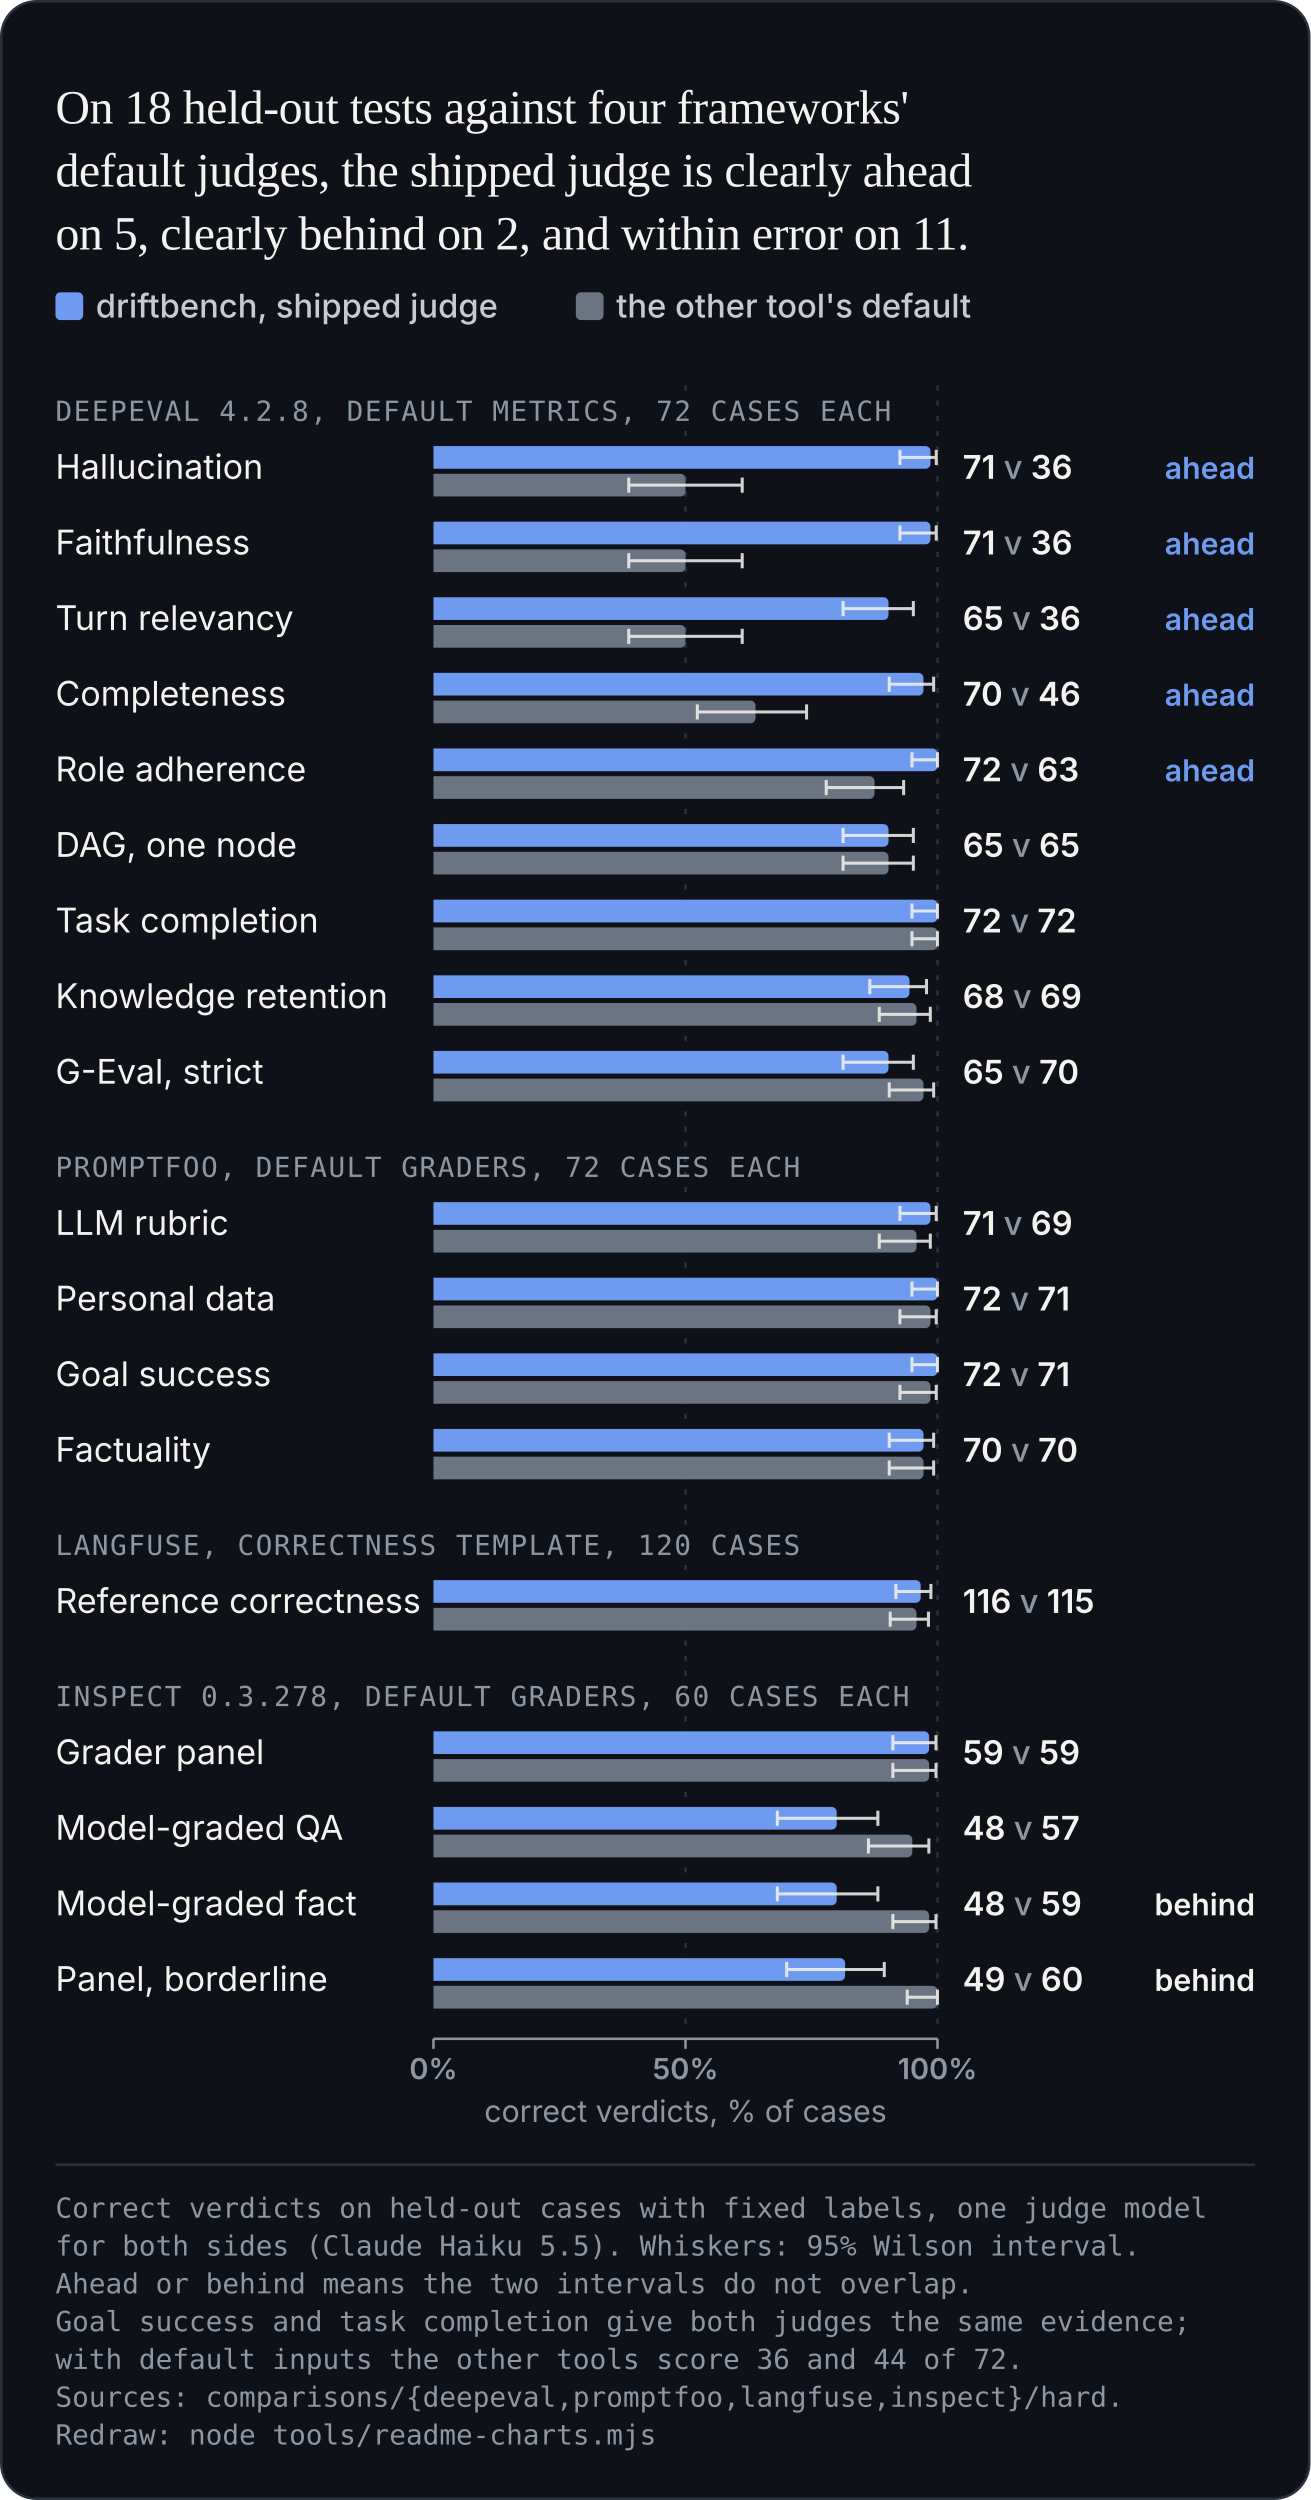
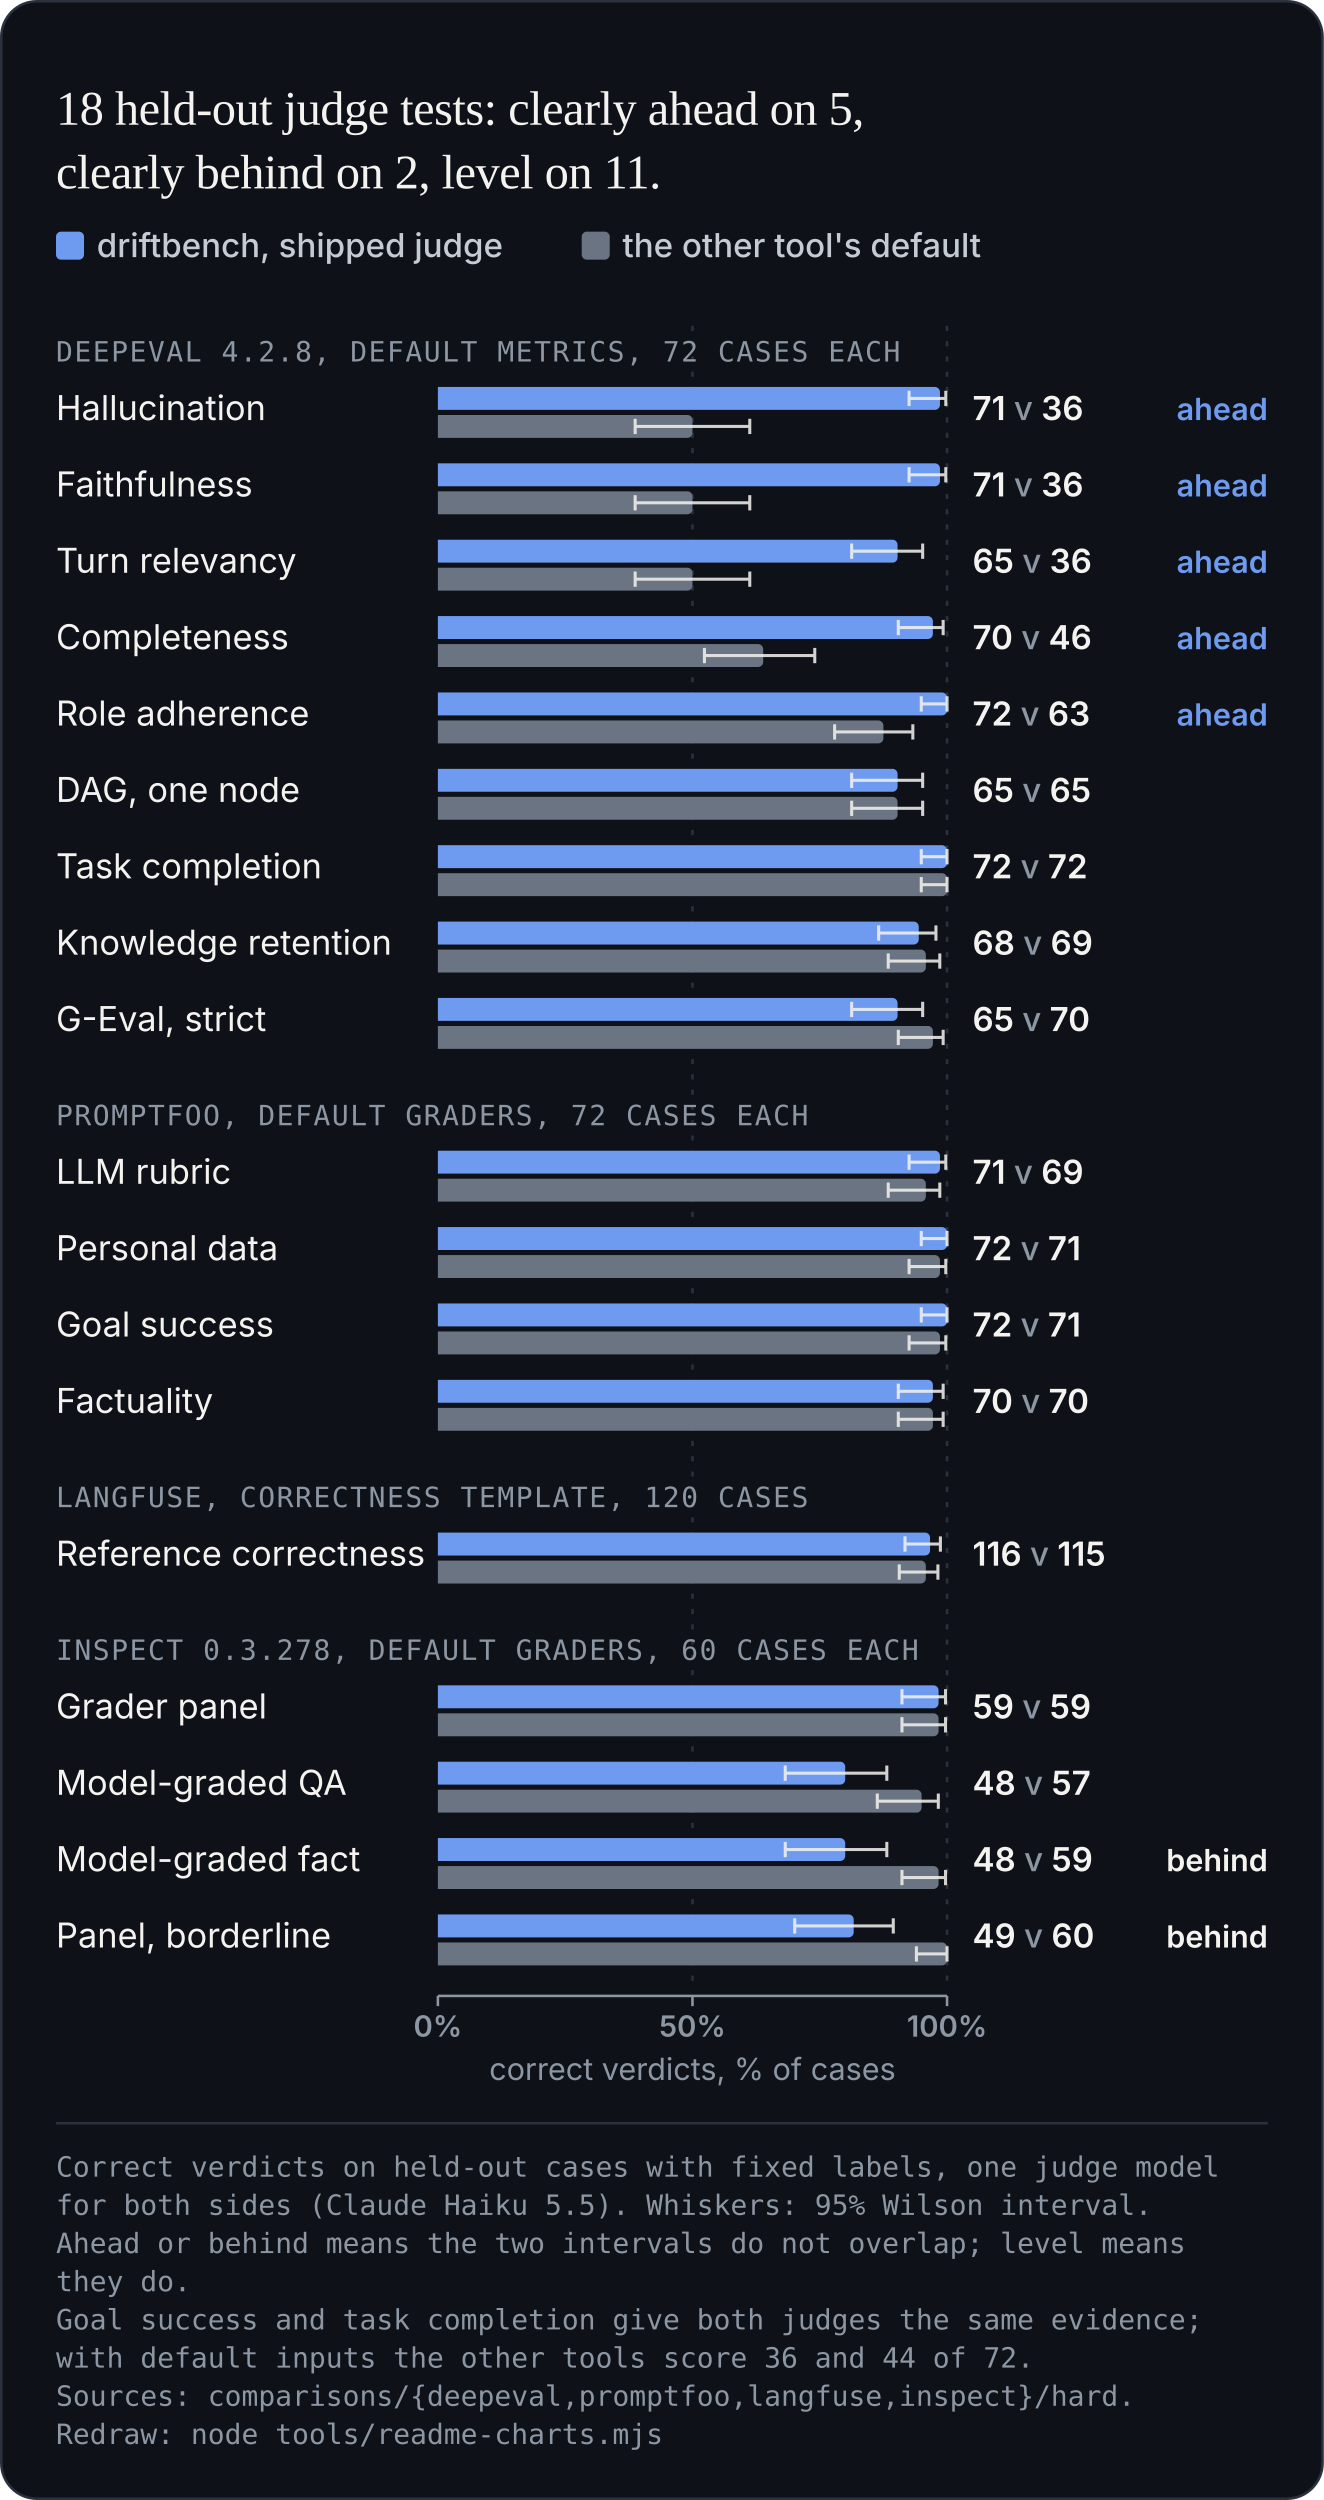
- <svg xmlns="http://www.w3.org/2000/svg" viewBox="0 0 520 992" width="520" height="992" role="img" aria-label="On 18 held-out tests against four frameworks' default judges, the shipped judge is clearly ahead on 5, clearly behind on 2, and within error on 11.">
-   <rect x="0.5" y="0.5" width="519" height="991" rx="14" fill="#0E1218" stroke="#2A313C" />
-   <text x="22" y="49" font-family="'Libre Caslon Text', 'Libre Caslon Display', Georgia, 'Times New Roman', serif" font-size="19" fill="#F5F3F0" letter-spacing="-0.2">On 18 held-out tests against four frameworks'</text>
-   <text x="22" y="74" font-family="'Libre Caslon Text', 'Libre Caslon Display', Georgia, 'Times New Roman', serif" font-size="19" fill="#F5F3F0" letter-spacing="-0.2">default judges, the shipped judge is clearly ahead</text>
-   <text x="22" y="99" font-family="'Libre Caslon Text', 'Libre Caslon Display', Georgia, 'Times New Roman', serif" font-size="19" fill="#F5F3F0" letter-spacing="-0.2">on 5, clearly behind on 2, and within error on 11.</text>
-   <rect x="22" y="116" width="11" height="11" rx="2" fill="#6E9BF0" />
-   <text x="38" y="126" font-family="Geist, Inter, -apple-system, 'Segoe UI', Helvetica, Arial, sans-serif" font-size="13" font-weight="500" fill="#C5CBD3">driftbench, shipped judge</text>
-   <rect x="228.5" y="116" width="11" height="11" rx="2" fill="#6B7482" />
-   <text x="244.5" y="126" font-family="Geist, Inter, -apple-system, 'Segoe UI', Helvetica, Arial, sans-serif" font-size="13" font-weight="500" fill="#C5CBD3">the other tool's default</text>
-   <line x1="272" y1="153" x2="272" y2="805" stroke="#2A313C" stroke-width="1" stroke-dasharray="2 4" />
-   <line x1="372" y1="153" x2="372" y2="805" stroke="#2A313C" stroke-width="1" stroke-dasharray="2 4" />
-   <text x="22" y="167" font-family="'Geist Mono', ui-monospace, SFMono-Regular, Menlo, Consolas, monospace" font-size="11" font-weight="500" letter-spacing="0.6" fill="#8D96A3">DEEPEVAL 4.2.8, DEFAULT METRICS, 72 CASES EACH</text>
-   <text x="22" y="190" font-family="Geist, Inter, -apple-system, 'Segoe UI', Helvetica, Arial, sans-serif" font-size="13.5" fill="#F5F3F0">Hallucination</text>
-   <path d="M172 177h195.22a2 2 0 0 1 2 2v5a2 2 0 0 1 -2 2h-195.22z" fill="#6E9BF0" />
-   <path d="M357.09 178.5v6M357.09 181.5H371.51M371.51 178.5v6" stroke="#F5F3F0" stroke-width="1.2" fill="none" opacity="0.85" />
-   <path d="M172 188h98a2 2 0 0 1 2 2v5a2 2 0 0 1 -2 2h-98z" fill="#6B7482" />
-   <path d="M249.49 189.5v6M249.49 192.5H294.51M294.51 189.5v6" stroke="#F5F3F0" stroke-width="1.2" fill="none" opacity="0.85" />
-   <text x="382" y="190" font-family="Geist, Inter, -apple-system, 'Segoe UI', Helvetica, Arial, sans-serif" font-size="13" font-weight="600" fill="#F5F3F0">71 <tspan fill="#8D96A3" font-weight="500">v</tspan> 36</text>
-   <text x="498" y="190" text-anchor="end" font-family="Geist, Inter, -apple-system, 'Segoe UI', Helvetica, Arial, sans-serif" font-size="12" font-weight="600" fill="#6E9BF0">ahead</text>
-   <text x="22" y="220" font-family="Geist, Inter, -apple-system, 'Segoe UI', Helvetica, Arial, sans-serif" font-size="13.5" fill="#F5F3F0">Faithfulness</text>
-   <path d="M172 207h195.22a2 2 0 0 1 2 2v5a2 2 0 0 1 -2 2h-195.22z" fill="#6E9BF0" />
-   <path d="M357.09 208.5v6M357.09 211.5H371.51M371.51 208.5v6" stroke="#F5F3F0" stroke-width="1.2" fill="none" opacity="0.85" />
-   <path d="M172 218h98a2 2 0 0 1 2 2v5a2 2 0 0 1 -2 2h-98z" fill="#6B7482" />
-   <path d="M249.49 219.5v6M249.49 222.5H294.51M294.51 219.5v6" stroke="#F5F3F0" stroke-width="1.2" fill="none" opacity="0.85" />
-   <text x="382" y="220" font-family="Geist, Inter, -apple-system, 'Segoe UI', Helvetica, Arial, sans-serif" font-size="13" font-weight="600" fill="#F5F3F0">71 <tspan fill="#8D96A3" font-weight="500">v</tspan> 36</text>
-   <text x="498" y="220" text-anchor="end" font-family="Geist, Inter, -apple-system, 'Segoe UI', Helvetica, Arial, sans-serif" font-size="12" font-weight="600" fill="#6E9BF0">ahead</text>
-   <text x="22" y="250" font-family="Geist, Inter, -apple-system, 'Segoe UI', Helvetica, Arial, sans-serif" font-size="13.5" fill="#F5F3F0">Turn relevancy</text>
-   <path d="M172 237h178.56a2 2 0 0 1 2 2v5a2 2 0 0 1 -2 2h-178.56z" fill="#6E9BF0" />
-   <path d="M334.53 238.5v6M334.53 241.5H362.42M362.42 238.5v6" stroke="#F5F3F0" stroke-width="1.2" fill="none" opacity="0.85" />
-   <path d="M172 248h98a2 2 0 0 1 2 2v5a2 2 0 0 1 -2 2h-98z" fill="#6B7482" />
-   <path d="M249.49 249.5v6M249.49 252.5H294.51M294.51 249.5v6" stroke="#F5F3F0" stroke-width="1.2" fill="none" opacity="0.85" />
-   <text x="382" y="250" font-family="Geist, Inter, -apple-system, 'Segoe UI', Helvetica, Arial, sans-serif" font-size="13" font-weight="600" fill="#F5F3F0">65 <tspan fill="#8D96A3" font-weight="500">v</tspan> 36</text>
-   <text x="498" y="250" text-anchor="end" font-family="Geist, Inter, -apple-system, 'Segoe UI', Helvetica, Arial, sans-serif" font-size="12" font-weight="600" fill="#6E9BF0">ahead</text>
-   <text x="22" y="280" font-family="Geist, Inter, -apple-system, 'Segoe UI', Helvetica, Arial, sans-serif" font-size="13.5" fill="#F5F3F0">Completeness</text>
-   <path d="M172 267h192.44a2 2 0 0 1 2 2v5a2 2 0 0 1 -2 2h-192.44z" fill="#6E9BF0" />
-   <path d="M352.85 268.5v6M352.85 271.5H370.47M370.47 268.5v6" stroke="#F5F3F0" stroke-width="1.2" fill="none" opacity="0.85" />
-   <path d="M172 278h125.78a2 2 0 0 1 2 2v5a2 2 0 0 1 -2 2h-125.78z" fill="#6B7482" />
-   <path d="M276.7 279.5v6M276.7 282.5H320.04M320.04 279.5v6" stroke="#F5F3F0" stroke-width="1.2" fill="none" opacity="0.85" />
-   <text x="382" y="280" font-family="Geist, Inter, -apple-system, 'Segoe UI', Helvetica, Arial, sans-serif" font-size="13" font-weight="600" fill="#F5F3F0">70 <tspan fill="#8D96A3" font-weight="500">v</tspan> 46</text>
-   <text x="498" y="280" text-anchor="end" font-family="Geist, Inter, -apple-system, 'Segoe UI', Helvetica, Arial, sans-serif" font-size="12" font-weight="600" fill="#6E9BF0">ahead</text>
-   <text x="22" y="310" font-family="Geist, Inter, -apple-system, 'Segoe UI', Helvetica, Arial, sans-serif" font-size="13.5" fill="#F5F3F0">Role adherence</text>
-   <path d="M172 297h198a2 2 0 0 1 2 2v5a2 2 0 0 1 -2 2h-198z" fill="#6E9BF0" />
-   <path d="M361.87 298.5v6M361.87 301.5H372M372 298.5v6" stroke="#F5F3F0" stroke-width="1.2" fill="none" opacity="0.85" />
-   <path d="M172 308h173a2 2 0 0 1 2 2v5a2 2 0 0 1 -2 2h-173z" fill="#6B7482" />
-   <path d="M327.84 309.5v6M327.84 312.5H358.56M358.56 309.5v6" stroke="#F5F3F0" stroke-width="1.2" fill="none" opacity="0.85" />
-   <text x="382" y="310" font-family="Geist, Inter, -apple-system, 'Segoe UI', Helvetica, Arial, sans-serif" font-size="13" font-weight="600" fill="#F5F3F0">72 <tspan fill="#8D96A3" font-weight="500">v</tspan> 63</text>
-   <text x="498" y="310" text-anchor="end" font-family="Geist, Inter, -apple-system, 'Segoe UI', Helvetica, Arial, sans-serif" font-size="12" font-weight="600" fill="#6E9BF0">ahead</text>
-   <text x="22" y="340" font-family="Geist, Inter, -apple-system, 'Segoe UI', Helvetica, Arial, sans-serif" font-size="13.5" fill="#F5F3F0">DAG, one node</text>
-   <path d="M172 327h178.56a2 2 0 0 1 2 2v5a2 2 0 0 1 -2 2h-178.56z" fill="#6E9BF0" />
-   <path d="M334.53 328.5v6M334.53 331.5H362.42M362.42 328.5v6" stroke="#F5F3F0" stroke-width="1.2" fill="none" opacity="0.85" />
-   <path d="M172 338h178.56a2 2 0 0 1 2 2v5a2 2 0 0 1 -2 2h-178.56z" fill="#6B7482" />
-   <path d="M334.53 339.5v6M334.53 342.5H362.42M362.42 339.5v6" stroke="#F5F3F0" stroke-width="1.2" fill="none" opacity="0.85" />
-   <text x="382" y="340" font-family="Geist, Inter, -apple-system, 'Segoe UI', Helvetica, Arial, sans-serif" font-size="13" font-weight="600" fill="#F5F3F0">65 <tspan fill="#8D96A3" font-weight="500">v</tspan> 65</text>
-   <text x="22" y="370" font-family="Geist, Inter, -apple-system, 'Segoe UI', Helvetica, Arial, sans-serif" font-size="13.5" fill="#F5F3F0">Task completion</text>
-   <path d="M172 357h198a2 2 0 0 1 2 2v5a2 2 0 0 1 -2 2h-198z" fill="#6E9BF0" />
-   <path d="M361.87 358.5v6M361.87 361.5H372M372 358.5v6" stroke="#F5F3F0" stroke-width="1.2" fill="none" opacity="0.85" />
-   <path d="M172 368h198a2 2 0 0 1 2 2v5a2 2 0 0 1 -2 2h-198z" fill="#6B7482" />
-   <path d="M361.87 369.5v6M361.87 372.5H372M372 369.5v6" stroke="#F5F3F0" stroke-width="1.2" fill="none" opacity="0.85" />
-   <text x="382" y="370" font-family="Geist, Inter, -apple-system, 'Segoe UI', Helvetica, Arial, sans-serif" font-size="13" font-weight="600" fill="#F5F3F0">72 <tspan fill="#8D96A3" font-weight="500">v</tspan> 72</text>
-   <text x="22" y="400" font-family="Geist, Inter, -apple-system, 'Segoe UI', Helvetica, Arial, sans-serif" font-size="13.5" fill="#F5F3F0">Knowledge retention</text>
-   <path d="M172 387h186.89a2 2 0 0 1 2 2v5a2 2 0 0 1 -2 2h-186.89z" fill="#6E9BF0" />
-   <path d="M345.14 388.5v6M345.14 391.5H367.64M367.64 388.5v6" stroke="#F5F3F0" stroke-width="1.2" fill="none" opacity="0.85" />
-   <path d="M172 398h189.67a2 2 0 0 1 2 2v5a2 2 0 0 1 -2 2h-189.67z" fill="#6B7482" />
-   <path d="M348.9 399.5v6M348.9 402.5H369.15M369.15 399.5v6" stroke="#F5F3F0" stroke-width="1.2" fill="none" opacity="0.85" />
-   <text x="382" y="400" font-family="Geist, Inter, -apple-system, 'Segoe UI', Helvetica, Arial, sans-serif" font-size="13" font-weight="600" fill="#F5F3F0">68 <tspan fill="#8D96A3" font-weight="500">v</tspan> 69</text>
-   <text x="22" y="430" font-family="Geist, Inter, -apple-system, 'Segoe UI', Helvetica, Arial, sans-serif" font-size="13.5" fill="#F5F3F0">G-Eval, strict</text>
-   <path d="M172 417h178.56a2 2 0 0 1 2 2v5a2 2 0 0 1 -2 2h-178.56z" fill="#6E9BF0" />
-   <path d="M334.53 418.5v6M334.53 421.5H362.42M362.42 418.5v6" stroke="#F5F3F0" stroke-width="1.2" fill="none" opacity="0.85" />
-   <path d="M172 428h192.44a2 2 0 0 1 2 2v5a2 2 0 0 1 -2 2h-192.44z" fill="#6B7482" />
-   <path d="M352.85 429.5v6M352.85 432.5H370.47M370.47 429.5v6" stroke="#F5F3F0" stroke-width="1.2" fill="none" opacity="0.85" />
-   <text x="382" y="430" font-family="Geist, Inter, -apple-system, 'Segoe UI', Helvetica, Arial, sans-serif" font-size="13" font-weight="600" fill="#F5F3F0">65 <tspan fill="#8D96A3" font-weight="500">v</tspan> 70</text>
-   <text x="22" y="467" font-family="'Geist Mono', ui-monospace, SFMono-Regular, Menlo, Consolas, monospace" font-size="11" font-weight="500" letter-spacing="0.6" fill="#8D96A3">PROMPTFOO, DEFAULT GRADERS, 72 CASES EACH</text>
-   <text x="22" y="490" font-family="Geist, Inter, -apple-system, 'Segoe UI', Helvetica, Arial, sans-serif" font-size="13.5" fill="#F5F3F0">LLM rubric</text>
-   <path d="M172 477h195.22a2 2 0 0 1 2 2v5a2 2 0 0 1 -2 2h-195.22z" fill="#6E9BF0" />
-   <path d="M357.09 478.5v6M357.09 481.5H371.51M371.51 478.5v6" stroke="#F5F3F0" stroke-width="1.2" fill="none" opacity="0.85" />
-   <path d="M172 488h189.67a2 2 0 0 1 2 2v5a2 2 0 0 1 -2 2h-189.67z" fill="#6B7482" />
-   <path d="M348.9 489.5v6M348.9 492.5H369.15M369.15 489.5v6" stroke="#F5F3F0" stroke-width="1.2" fill="none" opacity="0.85" />
-   <text x="382" y="490" font-family="Geist, Inter, -apple-system, 'Segoe UI', Helvetica, Arial, sans-serif" font-size="13" font-weight="600" fill="#F5F3F0">71 <tspan fill="#8D96A3" font-weight="500">v</tspan> 69</text>
-   <text x="22" y="520" font-family="Geist, Inter, -apple-system, 'Segoe UI', Helvetica, Arial, sans-serif" font-size="13.5" fill="#F5F3F0">Personal data</text>
-   <path d="M172 507h198a2 2 0 0 1 2 2v5a2 2 0 0 1 -2 2h-198z" fill="#6E9BF0" />
-   <path d="M361.87 508.5v6M361.87 511.5H372M372 508.5v6" stroke="#F5F3F0" stroke-width="1.2" fill="none" opacity="0.85" />
-   <path d="M172 518h195.22a2 2 0 0 1 2 2v5a2 2 0 0 1 -2 2h-195.22z" fill="#6B7482" />
-   <path d="M357.09 519.5v6M357.09 522.5H371.51M371.51 519.5v6" stroke="#F5F3F0" stroke-width="1.2" fill="none" opacity="0.85" />
-   <text x="382" y="520" font-family="Geist, Inter, -apple-system, 'Segoe UI', Helvetica, Arial, sans-serif" font-size="13" font-weight="600" fill="#F5F3F0">72 <tspan fill="#8D96A3" font-weight="500">v</tspan> 71</text>
-   <text x="22" y="550" font-family="Geist, Inter, -apple-system, 'Segoe UI', Helvetica, Arial, sans-serif" font-size="13.5" fill="#F5F3F0">Goal success</text>
-   <path d="M172 537h198a2 2 0 0 1 2 2v5a2 2 0 0 1 -2 2h-198z" fill="#6E9BF0" />
-   <path d="M361.87 538.5v6M361.87 541.5H372M372 538.5v6" stroke="#F5F3F0" stroke-width="1.2" fill="none" opacity="0.85" />
-   <path d="M172 548h195.22a2 2 0 0 1 2 2v5a2 2 0 0 1 -2 2h-195.22z" fill="#6B7482" />
-   <path d="M357.09 549.5v6M357.09 552.5H371.51M371.51 549.5v6" stroke="#F5F3F0" stroke-width="1.2" fill="none" opacity="0.85" />
-   <text x="382" y="550" font-family="Geist, Inter, -apple-system, 'Segoe UI', Helvetica, Arial, sans-serif" font-size="13" font-weight="600" fill="#F5F3F0">72 <tspan fill="#8D96A3" font-weight="500">v</tspan> 71</text>
-   <text x="22" y="580" font-family="Geist, Inter, -apple-system, 'Segoe UI', Helvetica, Arial, sans-serif" font-size="13.5" fill="#F5F3F0">Factuality</text>
-   <path d="M172 567h192.44a2 2 0 0 1 2 2v5a2 2 0 0 1 -2 2h-192.44z" fill="#6E9BF0" />
-   <path d="M352.85 568.5v6M352.85 571.5H370.47M370.47 568.5v6" stroke="#F5F3F0" stroke-width="1.2" fill="none" opacity="0.85" />
-   <path d="M172 578h192.44a2 2 0 0 1 2 2v5a2 2 0 0 1 -2 2h-192.44z" fill="#6B7482" />
-   <path d="M352.85 579.5v6M352.85 582.5H370.47M370.47 579.5v6" stroke="#F5F3F0" stroke-width="1.2" fill="none" opacity="0.85" />
-   <text x="382" y="580" font-family="Geist, Inter, -apple-system, 'Segoe UI', Helvetica, Arial, sans-serif" font-size="13" font-weight="600" fill="#F5F3F0">70 <tspan fill="#8D96A3" font-weight="500">v</tspan> 70</text>
-   <text x="22" y="617" font-family="'Geist Mono', ui-monospace, SFMono-Regular, Menlo, Consolas, monospace" font-size="11" font-weight="500" letter-spacing="0.6" fill="#8D96A3">LANGFUSE, CORRECTNESS TEMPLATE, 120 CASES</text>
-   <text x="22" y="640" font-family="Geist, Inter, -apple-system, 'Segoe UI', Helvetica, Arial, sans-serif" font-size="13.5" fill="#F5F3F0">Reference correctness</text>
-   <path d="M172 627h191.33a2 2 0 0 1 2 2v5a2 2 0 0 1 -2 2h-191.33z" fill="#6E9BF0" />
-   <path d="M355.48 628.5v6M355.48 631.5H369.39M369.39 628.5v6" stroke="#F5F3F0" stroke-width="1.2" fill="none" opacity="0.85" />
-   <path d="M172 638h189.67a2 2 0 0 1 2 2v5a2 2 0 0 1 -2 2h-189.67z" fill="#6B7482" />
-   <path d="M353.23 639.5v6M353.23 642.5H368.41M368.41 639.5v6" stroke="#F5F3F0" stroke-width="1.2" fill="none" opacity="0.85" />
-   <text x="382" y="640" font-family="Geist, Inter, -apple-system, 'Segoe UI', Helvetica, Arial, sans-serif" font-size="13" font-weight="600" fill="#F5F3F0">116 <tspan fill="#8D96A3" font-weight="500">v</tspan> 115</text>
-   <text x="22" y="677" font-family="'Geist Mono', ui-monospace, SFMono-Regular, Menlo, Consolas, monospace" font-size="11" font-weight="500" letter-spacing="0.6" fill="#8D96A3">INSPECT 0.3.278, DEFAULT GRADERS, 60 CASES EACH</text>
-   <text x="22" y="700" font-family="Geist, Inter, -apple-system, 'Segoe UI', Helvetica, Arial, sans-serif" font-size="13.5" fill="#F5F3F0">Grader panel</text>
-   <path d="M172 687h194.67a2 2 0 0 1 2 2v5a2 2 0 0 1 -2 2h-194.67z" fill="#6E9BF0" />
-   <path d="M354.29 688.5v6M354.29 691.5H371.41M371.41 688.5v6" stroke="#F5F3F0" stroke-width="1.2" fill="none" opacity="0.85" />
-   <path d="M172 698h194.67a2 2 0 0 1 2 2v5a2 2 0 0 1 -2 2h-194.67z" fill="#6B7482" />
-   <path d="M354.29 699.5v6M354.29 702.5H371.41M371.41 699.5v6" stroke="#F5F3F0" stroke-width="1.2" fill="none" opacity="0.85" />
-   <text x="382" y="700" font-family="Geist, Inter, -apple-system, 'Segoe UI', Helvetica, Arial, sans-serif" font-size="13" font-weight="600" fill="#F5F3F0">59 <tspan fill="#8D96A3" font-weight="500">v</tspan> 59</text>
-   <text x="22" y="730" font-family="Geist, Inter, -apple-system, 'Segoe UI', Helvetica, Arial, sans-serif" font-size="13.5" fill="#F5F3F0">Model-graded QA</text>
-   <path d="M172 717h158a2 2 0 0 1 2 2v5a2 2 0 0 1 -2 2h-158z" fill="#6E9BF0" />
-   <path d="M308.44 718.5v6M308.44 721.5H348.34M348.34 718.5v6" stroke="#F5F3F0" stroke-width="1.2" fill="none" opacity="0.85" />
-   <path d="M172 728h188a2 2 0 0 1 2 2v5a2 2 0 0 1 -2 2h-188z" fill="#6B7482" />
-   <path d="M344.6 729.5v6M344.6 732.5H368.57M368.57 729.5v6" stroke="#F5F3F0" stroke-width="1.2" fill="none" opacity="0.85" />
-   <text x="382" y="730" font-family="Geist, Inter, -apple-system, 'Segoe UI', Helvetica, Arial, sans-serif" font-size="13" font-weight="600" fill="#F5F3F0">48 <tspan fill="#8D96A3" font-weight="500">v</tspan> 57</text>
-   <text x="22" y="760" font-family="Geist, Inter, -apple-system, 'Segoe UI', Helvetica, Arial, sans-serif" font-size="13.5" fill="#F5F3F0">Model-graded fact</text>
-   <path d="M172 747h158a2 2 0 0 1 2 2v5a2 2 0 0 1 -2 2h-158z" fill="#6E9BF0" />
-   <path d="M308.44 748.5v6M308.44 751.5H348.34M348.34 748.5v6" stroke="#F5F3F0" stroke-width="1.2" fill="none" opacity="0.85" />
-   <path d="M172 758h194.67a2 2 0 0 1 2 2v5a2 2 0 0 1 -2 2h-194.67z" fill="#6B7482" />
-   <path d="M354.29 759.5v6M354.29 762.5H371.41M371.41 759.5v6" stroke="#F5F3F0" stroke-width="1.2" fill="none" opacity="0.85" />
-   <text x="382" y="760" font-family="Geist, Inter, -apple-system, 'Segoe UI', Helvetica, Arial, sans-serif" font-size="13" font-weight="600" fill="#F5F3F0">48 <tspan fill="#8D96A3" font-weight="500">v</tspan> 59</text>
-   <text x="498" y="760" text-anchor="end" font-family="Geist, Inter, -apple-system, 'Segoe UI', Helvetica, Arial, sans-serif" font-size="12" font-weight="600" fill="#F5F3F0">behind</text>
-   <text x="22" y="790" font-family="Geist, Inter, -apple-system, 'Segoe UI', Helvetica, Arial, sans-serif" font-size="13.5" fill="#F5F3F0">Panel, borderline</text>
-   <path d="M172 777h161.33a2 2 0 0 1 2 2v5a2 2 0 0 1 -2 2h-161.33z" fill="#6E9BF0" />
-   <path d="M312.16 778.5v6M312.16 781.5H350.88M350.88 778.5v6" stroke="#F5F3F0" stroke-width="1.2" fill="none" opacity="0.85" />
-   <path d="M172 788h198a2 2 0 0 1 2 2v5a2 2 0 0 1 -2 2h-198z" fill="#6B7482" />
-   <path d="M359.97 789.5v6M359.97 792.5H372M372 789.5v6" stroke="#F5F3F0" stroke-width="1.2" fill="none" opacity="0.85" />
-   <text x="382" y="790" font-family="Geist, Inter, -apple-system, 'Segoe UI', Helvetica, Arial, sans-serif" font-size="13" font-weight="600" fill="#F5F3F0">49 <tspan fill="#8D96A3" font-weight="500">v</tspan> 60</text>
-   <text x="498" y="790" text-anchor="end" font-family="Geist, Inter, -apple-system, 'Segoe UI', Helvetica, Arial, sans-serif" font-size="12" font-weight="600" fill="#F5F3F0">behind</text>
-   <line x1="172" y1="809" x2="372" y2="809" stroke="#8D96A3" stroke-width="1" />
-   <line x1="172" y1="809" x2="172" y2="813" stroke="#8D96A3" stroke-width="1" />
-   <text x="172" y="825" text-anchor="middle" font-family="Geist, Inter, -apple-system, 'Segoe UI', Helvetica, Arial, sans-serif" font-size="11.5" font-weight="600" fill="#8D96A3">0%</text>
-   <line x1="272" y1="809" x2="272" y2="813" stroke="#8D96A3" stroke-width="1" />
-   <text x="272" y="825" text-anchor="middle" font-family="Geist, Inter, -apple-system, 'Segoe UI', Helvetica, Arial, sans-serif" font-size="11.5" font-weight="600" fill="#8D96A3">50%</text>
-   <line x1="372" y1="809" x2="372" y2="813" stroke="#8D96A3" stroke-width="1" />
-   <text x="372" y="825" text-anchor="middle" font-family="Geist, Inter, -apple-system, 'Segoe UI', Helvetica, Arial, sans-serif" font-size="11.5" font-weight="600" fill="#8D96A3">100%</text>
-   <text x="272" y="842" text-anchor="middle" font-family="Geist, Inter, -apple-system, 'Segoe UI', Helvetica, Arial, sans-serif" font-size="12" fill="#8D96A3">correct verdicts, % of cases</text>
-   <line x1="22" y1="859" x2="498" y2="859" stroke="#2A313C" stroke-width="1" />
-   <text x="22" y="880" font-family="'Geist Mono', ui-monospace, SFMono-Regular, Menlo, Consolas, monospace" font-size="11" fill="#8D96A3">Correct verdicts on held-out cases with fixed labels, one judge model</text>
-   <text x="22" y="895" font-family="'Geist Mono', ui-monospace, SFMono-Regular, Menlo, Consolas, monospace" font-size="11" fill="#8D96A3">for both sides (Claude Haiku 5.5). Whiskers: 95% Wilson interval.</text>
-   <text x="22" y="910" font-family="'Geist Mono', ui-monospace, SFMono-Regular, Menlo, Consolas, monospace" font-size="11" fill="#8D96A3">Ahead or behind means the two intervals do not overlap.</text>
-   <text x="22" y="925" font-family="'Geist Mono', ui-monospace, SFMono-Regular, Menlo, Consolas, monospace" font-size="11" fill="#8D96A3">Goal success and task completion give both judges the same evidence;</text>
-   <text x="22" y="940" font-family="'Geist Mono', ui-monospace, SFMono-Regular, Menlo, Consolas, monospace" font-size="11" fill="#8D96A3">with default inputs the other tools score 36 and 44 of 72.</text>
-   <text x="22" y="955" font-family="'Geist Mono', ui-monospace, SFMono-Regular, Menlo, Consolas, monospace" font-size="11" fill="#8D96A3">Sources: comparisons/{deepeval,promptfoo,langfuse,inspect}/hard.</text>
-   <text x="22" y="970" font-family="'Geist Mono', ui-monospace, SFMono-Regular, Menlo, Consolas, monospace" font-size="11" fill="#8D96A3">Redraw: node tools/readme-charts.mjs</text>
+ <svg xmlns="http://www.w3.org/2000/svg" viewBox="0 0 520 982" width="520" height="982" role="img" aria-label="18 held-out judge tests: clearly ahead on 5, clearly behind on 2, level on 11.">
+   <rect x="0.5" y="0.5" width="519" height="981" rx="14" fill="#0E1218" stroke="#2A313C" />
+   <text x="22" y="49" font-family="'Libre Caslon Text', 'Libre Caslon Display', Georgia, 'Times New Roman', serif" font-size="19" fill="#F5F3F0" letter-spacing="-0.2">18 held-out judge tests: clearly ahead on 5,</text>
+   <text x="22" y="74" font-family="'Libre Caslon Text', 'Libre Caslon Display', Georgia, 'Times New Roman', serif" font-size="19" fill="#F5F3F0" letter-spacing="-0.2">clearly behind on 2, level on 11.</text>
+   <rect x="22" y="91" width="11" height="11" rx="2" fill="#6E9BF0" />
+   <text x="38" y="101" font-family="Geist, Inter, -apple-system, 'Segoe UI', Helvetica, Arial, sans-serif" font-size="13" font-weight="500" fill="#C5CBD3">driftbench, shipped judge</text>
+   <rect x="228.5" y="91" width="11" height="11" rx="2" fill="#6B7482" />
+   <text x="244.5" y="101" font-family="Geist, Inter, -apple-system, 'Segoe UI', Helvetica, Arial, sans-serif" font-size="13" font-weight="500" fill="#C5CBD3">the other tool's default</text>
+   <line x1="272" y1="128" x2="272" y2="780" stroke="#2A313C" stroke-width="1" stroke-dasharray="2 4" />
+   <line x1="372" y1="128" x2="372" y2="780" stroke="#2A313C" stroke-width="1" stroke-dasharray="2 4" />
+   <text x="22" y="142" font-family="'Geist Mono', ui-monospace, SFMono-Regular, Menlo, Consolas, monospace" font-size="11" font-weight="500" letter-spacing="0.6" fill="#8D96A3">DEEPEVAL 4.2.8, DEFAULT METRICS, 72 CASES EACH</text>
+   <text x="22" y="165" font-family="Geist, Inter, -apple-system, 'Segoe UI', Helvetica, Arial, sans-serif" font-size="13.5" fill="#F5F3F0">Hallucination</text>
+   <path d="M172 152h195.22a2 2 0 0 1 2 2v5a2 2 0 0 1 -2 2h-195.22z" fill="#6E9BF0" />
+   <path d="M357.09 153.5v6M357.09 156.5H371.51M371.51 153.5v6" stroke="#F5F3F0" stroke-width="1.2" fill="none" opacity="0.85" />
+   <path d="M172 163h98a2 2 0 0 1 2 2v5a2 2 0 0 1 -2 2h-98z" fill="#6B7482" />
+   <path d="M249.49 164.5v6M249.49 167.5H294.51M294.51 164.5v6" stroke="#F5F3F0" stroke-width="1.2" fill="none" opacity="0.85" />
+   <text x="382" y="165" font-family="Geist, Inter, -apple-system, 'Segoe UI', Helvetica, Arial, sans-serif" font-size="13" font-weight="600" fill="#F5F3F0">71 <tspan fill="#8D96A3" font-weight="500">v</tspan> 36</text>
+   <text x="498" y="165" text-anchor="end" font-family="Geist, Inter, -apple-system, 'Segoe UI', Helvetica, Arial, sans-serif" font-size="12" font-weight="600" fill="#6E9BF0">ahead</text>
+   <text x="22" y="195" font-family="Geist, Inter, -apple-system, 'Segoe UI', Helvetica, Arial, sans-serif" font-size="13.5" fill="#F5F3F0">Faithfulness</text>
+   <path d="M172 182h195.22a2 2 0 0 1 2 2v5a2 2 0 0 1 -2 2h-195.22z" fill="#6E9BF0" />
+   <path d="M357.09 183.5v6M357.09 186.5H371.51M371.51 183.5v6" stroke="#F5F3F0" stroke-width="1.2" fill="none" opacity="0.85" />
+   <path d="M172 193h98a2 2 0 0 1 2 2v5a2 2 0 0 1 -2 2h-98z" fill="#6B7482" />
+   <path d="M249.49 194.5v6M249.49 197.5H294.51M294.51 194.5v6" stroke="#F5F3F0" stroke-width="1.2" fill="none" opacity="0.85" />
+   <text x="382" y="195" font-family="Geist, Inter, -apple-system, 'Segoe UI', Helvetica, Arial, sans-serif" font-size="13" font-weight="600" fill="#F5F3F0">71 <tspan fill="#8D96A3" font-weight="500">v</tspan> 36</text>
+   <text x="498" y="195" text-anchor="end" font-family="Geist, Inter, -apple-system, 'Segoe UI', Helvetica, Arial, sans-serif" font-size="12" font-weight="600" fill="#6E9BF0">ahead</text>
+   <text x="22" y="225" font-family="Geist, Inter, -apple-system, 'Segoe UI', Helvetica, Arial, sans-serif" font-size="13.5" fill="#F5F3F0">Turn relevancy</text>
+   <path d="M172 212h178.56a2 2 0 0 1 2 2v5a2 2 0 0 1 -2 2h-178.56z" fill="#6E9BF0" />
+   <path d="M334.53 213.5v6M334.53 216.5H362.42M362.42 213.5v6" stroke="#F5F3F0" stroke-width="1.2" fill="none" opacity="0.85" />
+   <path d="M172 223h98a2 2 0 0 1 2 2v5a2 2 0 0 1 -2 2h-98z" fill="#6B7482" />
+   <path d="M249.49 224.5v6M249.49 227.5H294.51M294.51 224.5v6" stroke="#F5F3F0" stroke-width="1.2" fill="none" opacity="0.85" />
+   <text x="382" y="225" font-family="Geist, Inter, -apple-system, 'Segoe UI', Helvetica, Arial, sans-serif" font-size="13" font-weight="600" fill="#F5F3F0">65 <tspan fill="#8D96A3" font-weight="500">v</tspan> 36</text>
+   <text x="498" y="225" text-anchor="end" font-family="Geist, Inter, -apple-system, 'Segoe UI', Helvetica, Arial, sans-serif" font-size="12" font-weight="600" fill="#6E9BF0">ahead</text>
+   <text x="22" y="255" font-family="Geist, Inter, -apple-system, 'Segoe UI', Helvetica, Arial, sans-serif" font-size="13.5" fill="#F5F3F0">Completeness</text>
+   <path d="M172 242h192.44a2 2 0 0 1 2 2v5a2 2 0 0 1 -2 2h-192.44z" fill="#6E9BF0" />
+   <path d="M352.85 243.5v6M352.85 246.5H370.47M370.47 243.5v6" stroke="#F5F3F0" stroke-width="1.2" fill="none" opacity="0.85" />
+   <path d="M172 253h125.78a2 2 0 0 1 2 2v5a2 2 0 0 1 -2 2h-125.78z" fill="#6B7482" />
+   <path d="M276.7 254.5v6M276.7 257.5H320.04M320.04 254.5v6" stroke="#F5F3F0" stroke-width="1.2" fill="none" opacity="0.85" />
+   <text x="382" y="255" font-family="Geist, Inter, -apple-system, 'Segoe UI', Helvetica, Arial, sans-serif" font-size="13" font-weight="600" fill="#F5F3F0">70 <tspan fill="#8D96A3" font-weight="500">v</tspan> 46</text>
+   <text x="498" y="255" text-anchor="end" font-family="Geist, Inter, -apple-system, 'Segoe UI', Helvetica, Arial, sans-serif" font-size="12" font-weight="600" fill="#6E9BF0">ahead</text>
+   <text x="22" y="285" font-family="Geist, Inter, -apple-system, 'Segoe UI', Helvetica, Arial, sans-serif" font-size="13.5" fill="#F5F3F0">Role adherence</text>
+   <path d="M172 272h198a2 2 0 0 1 2 2v5a2 2 0 0 1 -2 2h-198z" fill="#6E9BF0" />
+   <path d="M361.87 273.5v6M361.87 276.5H372M372 273.5v6" stroke="#F5F3F0" stroke-width="1.2" fill="none" opacity="0.85" />
+   <path d="M172 283h173a2 2 0 0 1 2 2v5a2 2 0 0 1 -2 2h-173z" fill="#6B7482" />
+   <path d="M327.84 284.5v6M327.84 287.5H358.56M358.56 284.5v6" stroke="#F5F3F0" stroke-width="1.2" fill="none" opacity="0.85" />
+   <text x="382" y="285" font-family="Geist, Inter, -apple-system, 'Segoe UI', Helvetica, Arial, sans-serif" font-size="13" font-weight="600" fill="#F5F3F0">72 <tspan fill="#8D96A3" font-weight="500">v</tspan> 63</text>
+   <text x="498" y="285" text-anchor="end" font-family="Geist, Inter, -apple-system, 'Segoe UI', Helvetica, Arial, sans-serif" font-size="12" font-weight="600" fill="#6E9BF0">ahead</text>
+   <text x="22" y="315" font-family="Geist, Inter, -apple-system, 'Segoe UI', Helvetica, Arial, sans-serif" font-size="13.5" fill="#F5F3F0">DAG, one node</text>
+   <path d="M172 302h178.56a2 2 0 0 1 2 2v5a2 2 0 0 1 -2 2h-178.56z" fill="#6E9BF0" />
+   <path d="M334.53 303.5v6M334.53 306.5H362.42M362.42 303.5v6" stroke="#F5F3F0" stroke-width="1.2" fill="none" opacity="0.85" />
+   <path d="M172 313h178.56a2 2 0 0 1 2 2v5a2 2 0 0 1 -2 2h-178.56z" fill="#6B7482" />
+   <path d="M334.53 314.5v6M334.53 317.5H362.42M362.42 314.5v6" stroke="#F5F3F0" stroke-width="1.2" fill="none" opacity="0.85" />
+   <text x="382" y="315" font-family="Geist, Inter, -apple-system, 'Segoe UI', Helvetica, Arial, sans-serif" font-size="13" font-weight="600" fill="#F5F3F0">65 <tspan fill="#8D96A3" font-weight="500">v</tspan> 65</text>
+   <text x="22" y="345" font-family="Geist, Inter, -apple-system, 'Segoe UI', Helvetica, Arial, sans-serif" font-size="13.5" fill="#F5F3F0">Task completion</text>
+   <path d="M172 332h198a2 2 0 0 1 2 2v5a2 2 0 0 1 -2 2h-198z" fill="#6E9BF0" />
+   <path d="M361.87 333.5v6M361.87 336.5H372M372 333.5v6" stroke="#F5F3F0" stroke-width="1.2" fill="none" opacity="0.85" />
+   <path d="M172 343h198a2 2 0 0 1 2 2v5a2 2 0 0 1 -2 2h-198z" fill="#6B7482" />
+   <path d="M361.87 344.5v6M361.87 347.5H372M372 344.5v6" stroke="#F5F3F0" stroke-width="1.2" fill="none" opacity="0.85" />
+   <text x="382" y="345" font-family="Geist, Inter, -apple-system, 'Segoe UI', Helvetica, Arial, sans-serif" font-size="13" font-weight="600" fill="#F5F3F0">72 <tspan fill="#8D96A3" font-weight="500">v</tspan> 72</text>
+   <text x="22" y="375" font-family="Geist, Inter, -apple-system, 'Segoe UI', Helvetica, Arial, sans-serif" font-size="13.5" fill="#F5F3F0">Knowledge retention</text>
+   <path d="M172 362h186.89a2 2 0 0 1 2 2v5a2 2 0 0 1 -2 2h-186.89z" fill="#6E9BF0" />
+   <path d="M345.14 363.5v6M345.14 366.5H367.64M367.64 363.5v6" stroke="#F5F3F0" stroke-width="1.2" fill="none" opacity="0.85" />
+   <path d="M172 373h189.67a2 2 0 0 1 2 2v5a2 2 0 0 1 -2 2h-189.67z" fill="#6B7482" />
+   <path d="M348.9 374.5v6M348.9 377.5H369.15M369.15 374.5v6" stroke="#F5F3F0" stroke-width="1.2" fill="none" opacity="0.85" />
+   <text x="382" y="375" font-family="Geist, Inter, -apple-system, 'Segoe UI', Helvetica, Arial, sans-serif" font-size="13" font-weight="600" fill="#F5F3F0">68 <tspan fill="#8D96A3" font-weight="500">v</tspan> 69</text>
+   <text x="22" y="405" font-family="Geist, Inter, -apple-system, 'Segoe UI', Helvetica, Arial, sans-serif" font-size="13.5" fill="#F5F3F0">G-Eval, strict</text>
+   <path d="M172 392h178.56a2 2 0 0 1 2 2v5a2 2 0 0 1 -2 2h-178.56z" fill="#6E9BF0" />
+   <path d="M334.53 393.5v6M334.53 396.5H362.42M362.42 393.5v6" stroke="#F5F3F0" stroke-width="1.2" fill="none" opacity="0.85" />
+   <path d="M172 403h192.44a2 2 0 0 1 2 2v5a2 2 0 0 1 -2 2h-192.44z" fill="#6B7482" />
+   <path d="M352.85 404.5v6M352.85 407.5H370.47M370.47 404.5v6" stroke="#F5F3F0" stroke-width="1.2" fill="none" opacity="0.85" />
+   <text x="382" y="405" font-family="Geist, Inter, -apple-system, 'Segoe UI', Helvetica, Arial, sans-serif" font-size="13" font-weight="600" fill="#F5F3F0">65 <tspan fill="#8D96A3" font-weight="500">v</tspan> 70</text>
+   <text x="22" y="442" font-family="'Geist Mono', ui-monospace, SFMono-Regular, Menlo, Consolas, monospace" font-size="11" font-weight="500" letter-spacing="0.6" fill="#8D96A3">PROMPTFOO, DEFAULT GRADERS, 72 CASES EACH</text>
+   <text x="22" y="465" font-family="Geist, Inter, -apple-system, 'Segoe UI', Helvetica, Arial, sans-serif" font-size="13.5" fill="#F5F3F0">LLM rubric</text>
+   <path d="M172 452h195.22a2 2 0 0 1 2 2v5a2 2 0 0 1 -2 2h-195.22z" fill="#6E9BF0" />
+   <path d="M357.09 453.5v6M357.09 456.5H371.51M371.51 453.5v6" stroke="#F5F3F0" stroke-width="1.2" fill="none" opacity="0.85" />
+   <path d="M172 463h189.67a2 2 0 0 1 2 2v5a2 2 0 0 1 -2 2h-189.67z" fill="#6B7482" />
+   <path d="M348.9 464.5v6M348.9 467.5H369.15M369.15 464.5v6" stroke="#F5F3F0" stroke-width="1.2" fill="none" opacity="0.85" />
+   <text x="382" y="465" font-family="Geist, Inter, -apple-system, 'Segoe UI', Helvetica, Arial, sans-serif" font-size="13" font-weight="600" fill="#F5F3F0">71 <tspan fill="#8D96A3" font-weight="500">v</tspan> 69</text>
+   <text x="22" y="495" font-family="Geist, Inter, -apple-system, 'Segoe UI', Helvetica, Arial, sans-serif" font-size="13.5" fill="#F5F3F0">Personal data</text>
+   <path d="M172 482h198a2 2 0 0 1 2 2v5a2 2 0 0 1 -2 2h-198z" fill="#6E9BF0" />
+   <path d="M361.87 483.5v6M361.87 486.5H372M372 483.5v6" stroke="#F5F3F0" stroke-width="1.2" fill="none" opacity="0.85" />
+   <path d="M172 493h195.22a2 2 0 0 1 2 2v5a2 2 0 0 1 -2 2h-195.22z" fill="#6B7482" />
+   <path d="M357.09 494.5v6M357.09 497.5H371.51M371.51 494.5v6" stroke="#F5F3F0" stroke-width="1.2" fill="none" opacity="0.85" />
+   <text x="382" y="495" font-family="Geist, Inter, -apple-system, 'Segoe UI', Helvetica, Arial, sans-serif" font-size="13" font-weight="600" fill="#F5F3F0">72 <tspan fill="#8D96A3" font-weight="500">v</tspan> 71</text>
+   <text x="22" y="525" font-family="Geist, Inter, -apple-system, 'Segoe UI', Helvetica, Arial, sans-serif" font-size="13.5" fill="#F5F3F0">Goal success</text>
+   <path d="M172 512h198a2 2 0 0 1 2 2v5a2 2 0 0 1 -2 2h-198z" fill="#6E9BF0" />
+   <path d="M361.87 513.5v6M361.87 516.5H372M372 513.5v6" stroke="#F5F3F0" stroke-width="1.2" fill="none" opacity="0.85" />
+   <path d="M172 523h195.22a2 2 0 0 1 2 2v5a2 2 0 0 1 -2 2h-195.22z" fill="#6B7482" />
+   <path d="M357.09 524.5v6M357.09 527.5H371.51M371.51 524.5v6" stroke="#F5F3F0" stroke-width="1.2" fill="none" opacity="0.85" />
+   <text x="382" y="525" font-family="Geist, Inter, -apple-system, 'Segoe UI', Helvetica, Arial, sans-serif" font-size="13" font-weight="600" fill="#F5F3F0">72 <tspan fill="#8D96A3" font-weight="500">v</tspan> 71</text>
+   <text x="22" y="555" font-family="Geist, Inter, -apple-system, 'Segoe UI', Helvetica, Arial, sans-serif" font-size="13.5" fill="#F5F3F0">Factuality</text>
+   <path d="M172 542h192.44a2 2 0 0 1 2 2v5a2 2 0 0 1 -2 2h-192.44z" fill="#6E9BF0" />
+   <path d="M352.85 543.5v6M352.85 546.5H370.47M370.47 543.5v6" stroke="#F5F3F0" stroke-width="1.2" fill="none" opacity="0.85" />
+   <path d="M172 553h192.44a2 2 0 0 1 2 2v5a2 2 0 0 1 -2 2h-192.44z" fill="#6B7482" />
+   <path d="M352.85 554.5v6M352.85 557.5H370.47M370.47 554.5v6" stroke="#F5F3F0" stroke-width="1.2" fill="none" opacity="0.85" />
+   <text x="382" y="555" font-family="Geist, Inter, -apple-system, 'Segoe UI', Helvetica, Arial, sans-serif" font-size="13" font-weight="600" fill="#F5F3F0">70 <tspan fill="#8D96A3" font-weight="500">v</tspan> 70</text>
+   <text x="22" y="592" font-family="'Geist Mono', ui-monospace, SFMono-Regular, Menlo, Consolas, monospace" font-size="11" font-weight="500" letter-spacing="0.6" fill="#8D96A3">LANGFUSE, CORRECTNESS TEMPLATE, 120 CASES</text>
+   <text x="22" y="615" font-family="Geist, Inter, -apple-system, 'Segoe UI', Helvetica, Arial, sans-serif" font-size="13.5" fill="#F5F3F0">Reference correctness</text>
+   <path d="M172 602h191.33a2 2 0 0 1 2 2v5a2 2 0 0 1 -2 2h-191.33z" fill="#6E9BF0" />
+   <path d="M355.48 603.5v6M355.48 606.5H369.39M369.39 603.5v6" stroke="#F5F3F0" stroke-width="1.2" fill="none" opacity="0.85" />
+   <path d="M172 613h189.67a2 2 0 0 1 2 2v5a2 2 0 0 1 -2 2h-189.67z" fill="#6B7482" />
+   <path d="M353.23 614.5v6M353.23 617.5H368.41M368.41 614.5v6" stroke="#F5F3F0" stroke-width="1.2" fill="none" opacity="0.85" />
+   <text x="382" y="615" font-family="Geist, Inter, -apple-system, 'Segoe UI', Helvetica, Arial, sans-serif" font-size="13" font-weight="600" fill="#F5F3F0">116 <tspan fill="#8D96A3" font-weight="500">v</tspan> 115</text>
+   <text x="22" y="652" font-family="'Geist Mono', ui-monospace, SFMono-Regular, Menlo, Consolas, monospace" font-size="11" font-weight="500" letter-spacing="0.6" fill="#8D96A3">INSPECT 0.3.278, DEFAULT GRADERS, 60 CASES EACH</text>
+   <text x="22" y="675" font-family="Geist, Inter, -apple-system, 'Segoe UI', Helvetica, Arial, sans-serif" font-size="13.5" fill="#F5F3F0">Grader panel</text>
+   <path d="M172 662h194.67a2 2 0 0 1 2 2v5a2 2 0 0 1 -2 2h-194.67z" fill="#6E9BF0" />
+   <path d="M354.29 663.5v6M354.29 666.5H371.41M371.41 663.5v6" stroke="#F5F3F0" stroke-width="1.2" fill="none" opacity="0.85" />
+   <path d="M172 673h194.67a2 2 0 0 1 2 2v5a2 2 0 0 1 -2 2h-194.67z" fill="#6B7482" />
+   <path d="M354.29 674.5v6M354.29 677.5H371.41M371.41 674.5v6" stroke="#F5F3F0" stroke-width="1.2" fill="none" opacity="0.85" />
+   <text x="382" y="675" font-family="Geist, Inter, -apple-system, 'Segoe UI', Helvetica, Arial, sans-serif" font-size="13" font-weight="600" fill="#F5F3F0">59 <tspan fill="#8D96A3" font-weight="500">v</tspan> 59</text>
+   <text x="22" y="705" font-family="Geist, Inter, -apple-system, 'Segoe UI', Helvetica, Arial, sans-serif" font-size="13.5" fill="#F5F3F0">Model-graded QA</text>
+   <path d="M172 692h158a2 2 0 0 1 2 2v5a2 2 0 0 1 -2 2h-158z" fill="#6E9BF0" />
+   <path d="M308.44 693.5v6M308.44 696.5H348.34M348.34 693.5v6" stroke="#F5F3F0" stroke-width="1.2" fill="none" opacity="0.85" />
+   <path d="M172 703h188a2 2 0 0 1 2 2v5a2 2 0 0 1 -2 2h-188z" fill="#6B7482" />
+   <path d="M344.6 704.5v6M344.6 707.5H368.57M368.57 704.5v6" stroke="#F5F3F0" stroke-width="1.2" fill="none" opacity="0.85" />
+   <text x="382" y="705" font-family="Geist, Inter, -apple-system, 'Segoe UI', Helvetica, Arial, sans-serif" font-size="13" font-weight="600" fill="#F5F3F0">48 <tspan fill="#8D96A3" font-weight="500">v</tspan> 57</text>
+   <text x="22" y="735" font-family="Geist, Inter, -apple-system, 'Segoe UI', Helvetica, Arial, sans-serif" font-size="13.5" fill="#F5F3F0">Model-graded fact</text>
+   <path d="M172 722h158a2 2 0 0 1 2 2v5a2 2 0 0 1 -2 2h-158z" fill="#6E9BF0" />
+   <path d="M308.44 723.5v6M308.44 726.5H348.34M348.34 723.5v6" stroke="#F5F3F0" stroke-width="1.2" fill="none" opacity="0.85" />
+   <path d="M172 733h194.67a2 2 0 0 1 2 2v5a2 2 0 0 1 -2 2h-194.67z" fill="#6B7482" />
+   <path d="M354.29 734.5v6M354.29 737.5H371.41M371.41 734.5v6" stroke="#F5F3F0" stroke-width="1.2" fill="none" opacity="0.85" />
+   <text x="382" y="735" font-family="Geist, Inter, -apple-system, 'Segoe UI', Helvetica, Arial, sans-serif" font-size="13" font-weight="600" fill="#F5F3F0">48 <tspan fill="#8D96A3" font-weight="500">v</tspan> 59</text>
+   <text x="498" y="735" text-anchor="end" font-family="Geist, Inter, -apple-system, 'Segoe UI', Helvetica, Arial, sans-serif" font-size="12" font-weight="600" fill="#F5F3F0">behind</text>
+   <text x="22" y="765" font-family="Geist, Inter, -apple-system, 'Segoe UI', Helvetica, Arial, sans-serif" font-size="13.5" fill="#F5F3F0">Panel, borderline</text>
+   <path d="M172 752h161.33a2 2 0 0 1 2 2v5a2 2 0 0 1 -2 2h-161.33z" fill="#6E9BF0" />
+   <path d="M312.16 753.5v6M312.16 756.5H350.88M350.88 753.5v6" stroke="#F5F3F0" stroke-width="1.2" fill="none" opacity="0.85" />
+   <path d="M172 763h198a2 2 0 0 1 2 2v5a2 2 0 0 1 -2 2h-198z" fill="#6B7482" />
+   <path d="M359.97 764.5v6M359.97 767.5H372M372 764.5v6" stroke="#F5F3F0" stroke-width="1.2" fill="none" opacity="0.85" />
+   <text x="382" y="765" font-family="Geist, Inter, -apple-system, 'Segoe UI', Helvetica, Arial, sans-serif" font-size="13" font-weight="600" fill="#F5F3F0">49 <tspan fill="#8D96A3" font-weight="500">v</tspan> 60</text>
+   <text x="498" y="765" text-anchor="end" font-family="Geist, Inter, -apple-system, 'Segoe UI', Helvetica, Arial, sans-serif" font-size="12" font-weight="600" fill="#F5F3F0">behind</text>
+   <line x1="172" y1="784" x2="372" y2="784" stroke="#8D96A3" stroke-width="1" />
+   <line x1="172" y1="784" x2="172" y2="788" stroke="#8D96A3" stroke-width="1" />
+   <text x="172" y="800" text-anchor="middle" font-family="Geist, Inter, -apple-system, 'Segoe UI', Helvetica, Arial, sans-serif" font-size="11.5" font-weight="600" fill="#8D96A3">0%</text>
+   <line x1="272" y1="784" x2="272" y2="788" stroke="#8D96A3" stroke-width="1" />
+   <text x="272" y="800" text-anchor="middle" font-family="Geist, Inter, -apple-system, 'Segoe UI', Helvetica, Arial, sans-serif" font-size="11.5" font-weight="600" fill="#8D96A3">50%</text>
+   <line x1="372" y1="784" x2="372" y2="788" stroke="#8D96A3" stroke-width="1" />
+   <text x="372" y="800" text-anchor="middle" font-family="Geist, Inter, -apple-system, 'Segoe UI', Helvetica, Arial, sans-serif" font-size="11.5" font-weight="600" fill="#8D96A3">100%</text>
+   <text x="272" y="817" text-anchor="middle" font-family="Geist, Inter, -apple-system, 'Segoe UI', Helvetica, Arial, sans-serif" font-size="12" fill="#8D96A3">correct verdicts, % of cases</text>
+   <line x1="22" y1="834" x2="498" y2="834" stroke="#2A313C" stroke-width="1" />
+   <text x="22" y="855" font-family="'Geist Mono', ui-monospace, SFMono-Regular, Menlo, Consolas, monospace" font-size="11" fill="#8D96A3">Correct verdicts on held-out cases with fixed labels, one judge model</text>
+   <text x="22" y="870" font-family="'Geist Mono', ui-monospace, SFMono-Regular, Menlo, Consolas, monospace" font-size="11" fill="#8D96A3">for both sides (Claude Haiku 5.5). Whiskers: 95% Wilson interval.</text>
+   <text x="22" y="885" font-family="'Geist Mono', ui-monospace, SFMono-Regular, Menlo, Consolas, monospace" font-size="11" fill="#8D96A3">Ahead or behind means the two intervals do not overlap; level means</text>
+   <text x="22" y="900" font-family="'Geist Mono', ui-monospace, SFMono-Regular, Menlo, Consolas, monospace" font-size="11" fill="#8D96A3">they do.</text>
+   <text x="22" y="915" font-family="'Geist Mono', ui-monospace, SFMono-Regular, Menlo, Consolas, monospace" font-size="11" fill="#8D96A3">Goal success and task completion give both judges the same evidence;</text>
+   <text x="22" y="930" font-family="'Geist Mono', ui-monospace, SFMono-Regular, Menlo, Consolas, monospace" font-size="11" fill="#8D96A3">with default inputs the other tools score 36 and 44 of 72.</text>
+   <text x="22" y="945" font-family="'Geist Mono', ui-monospace, SFMono-Regular, Menlo, Consolas, monospace" font-size="11" fill="#8D96A3">Sources: comparisons/{deepeval,promptfoo,langfuse,inspect}/hard.</text>
+   <text x="22" y="960" font-family="'Geist Mono', ui-monospace, SFMono-Regular, Menlo, Consolas, monospace" font-size="11" fill="#8D96A3">Redraw: node tools/readme-charts.mjs</text>
</svg>
